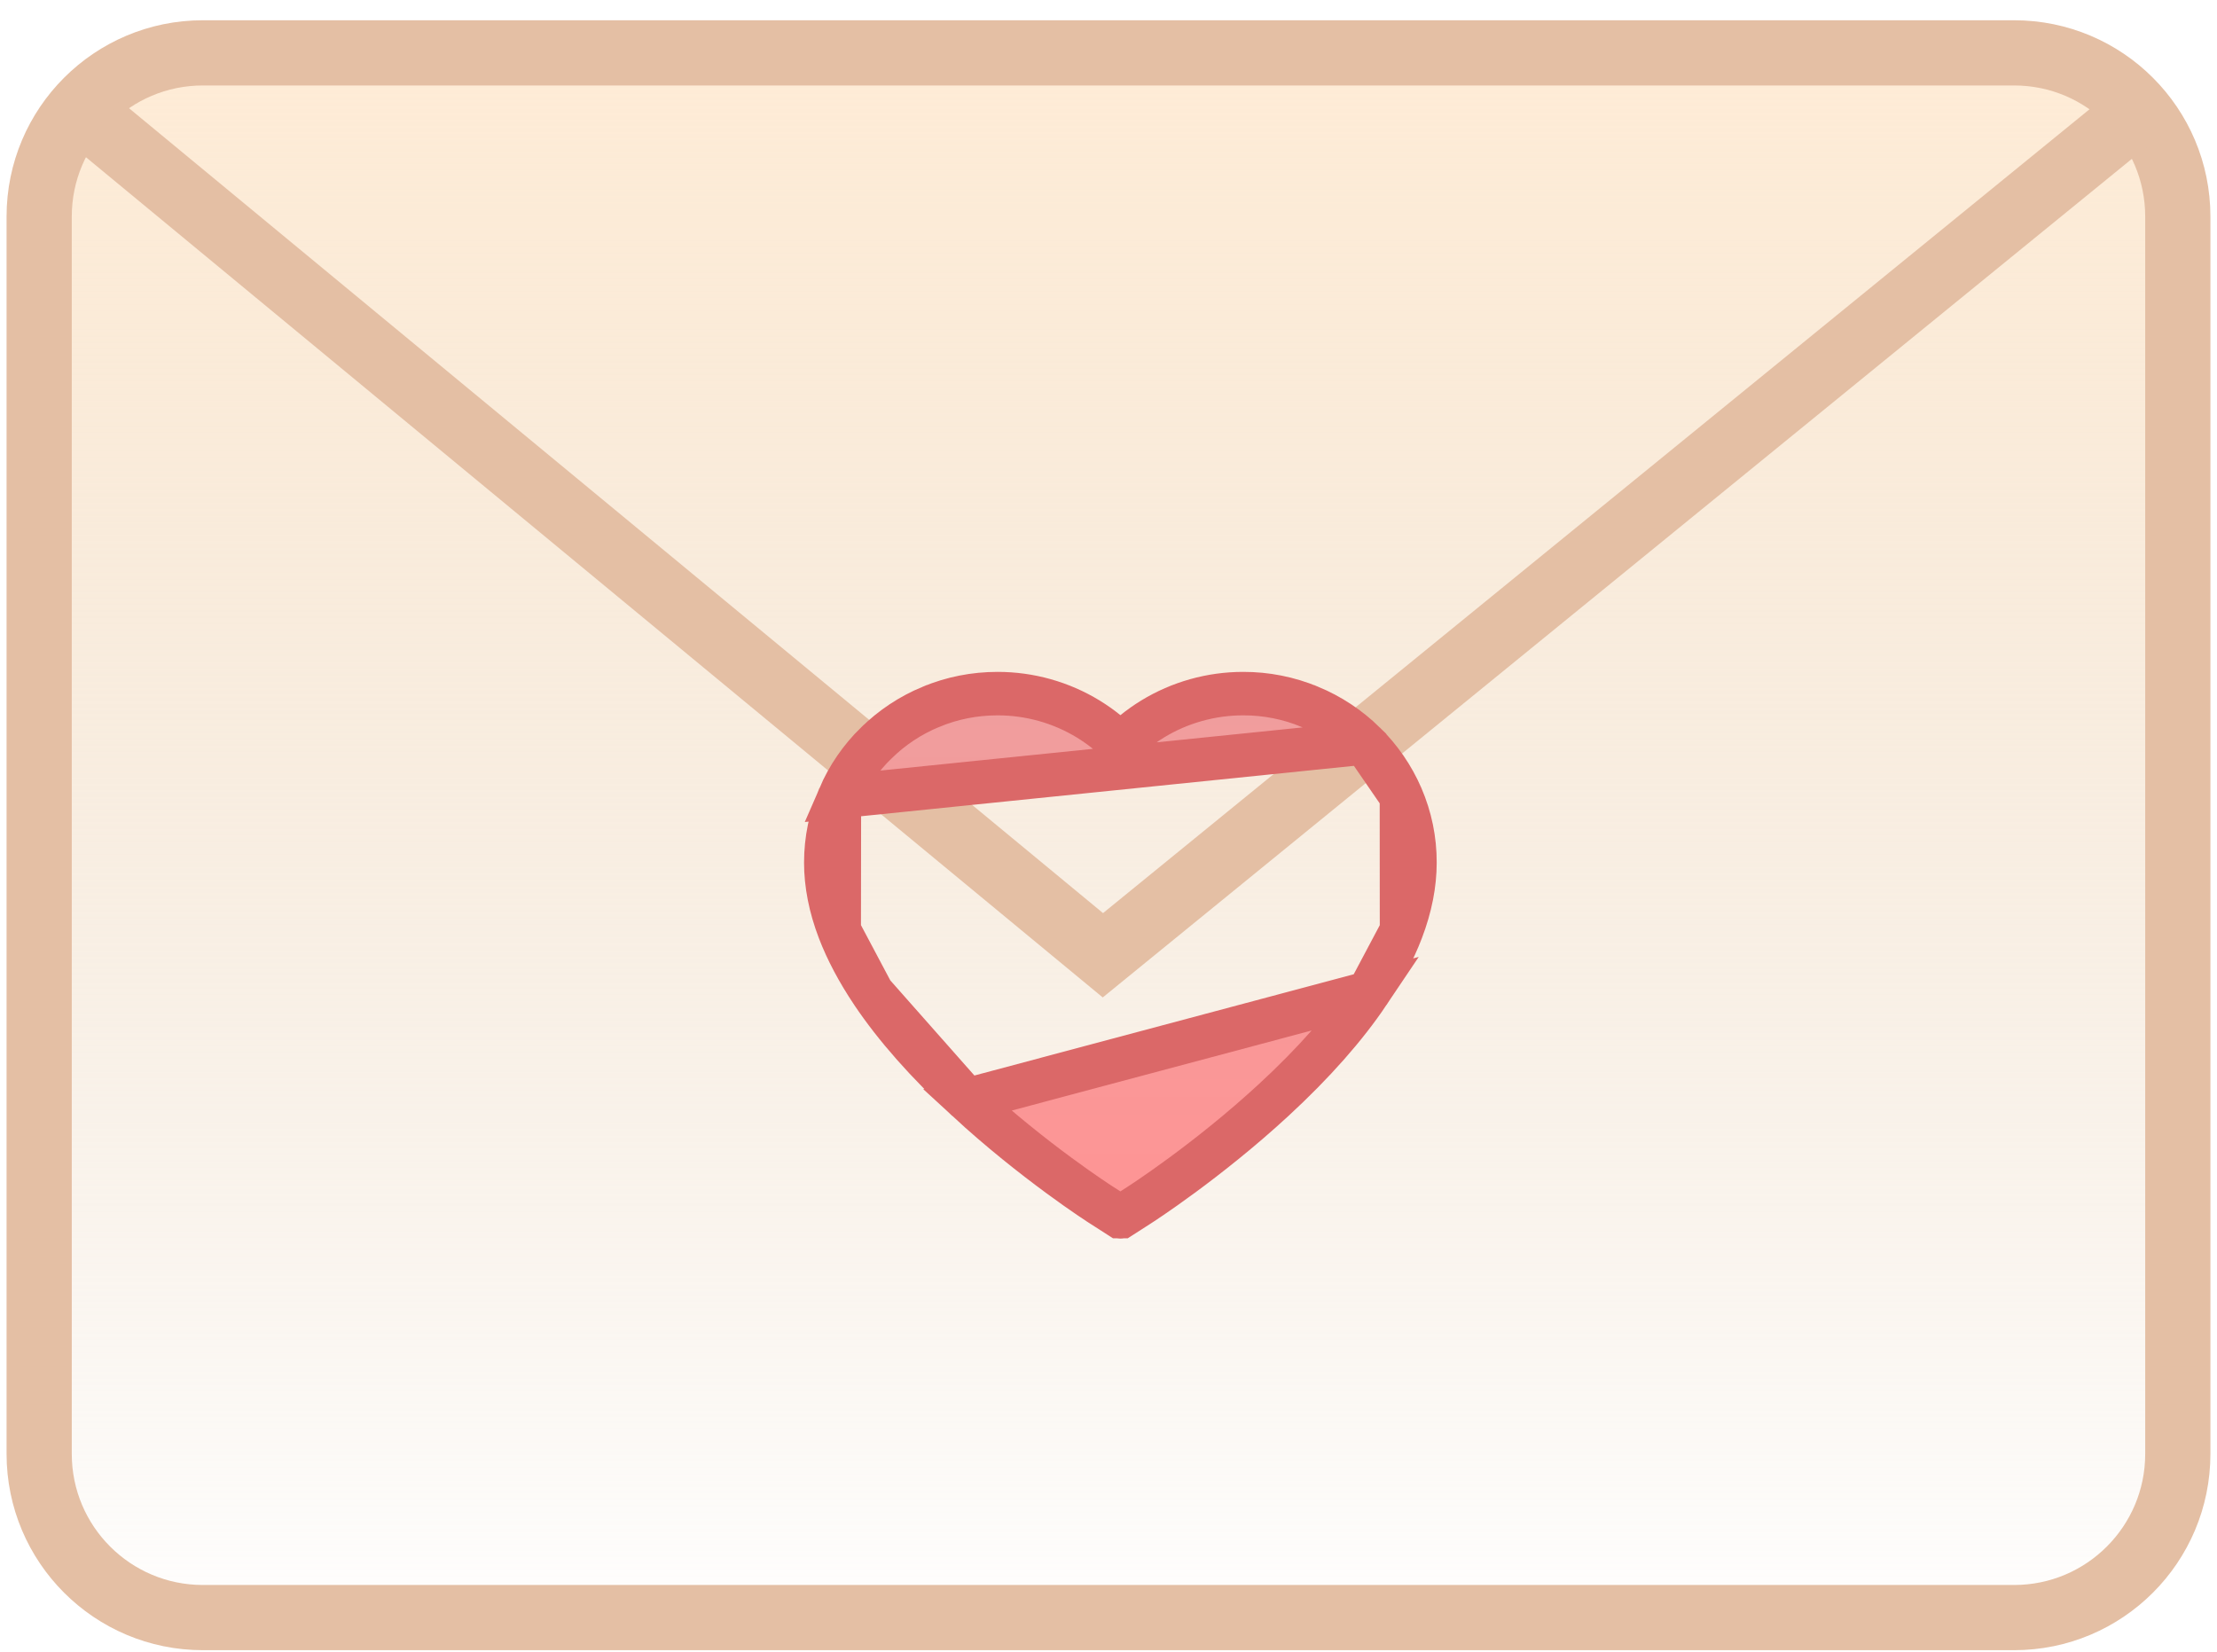
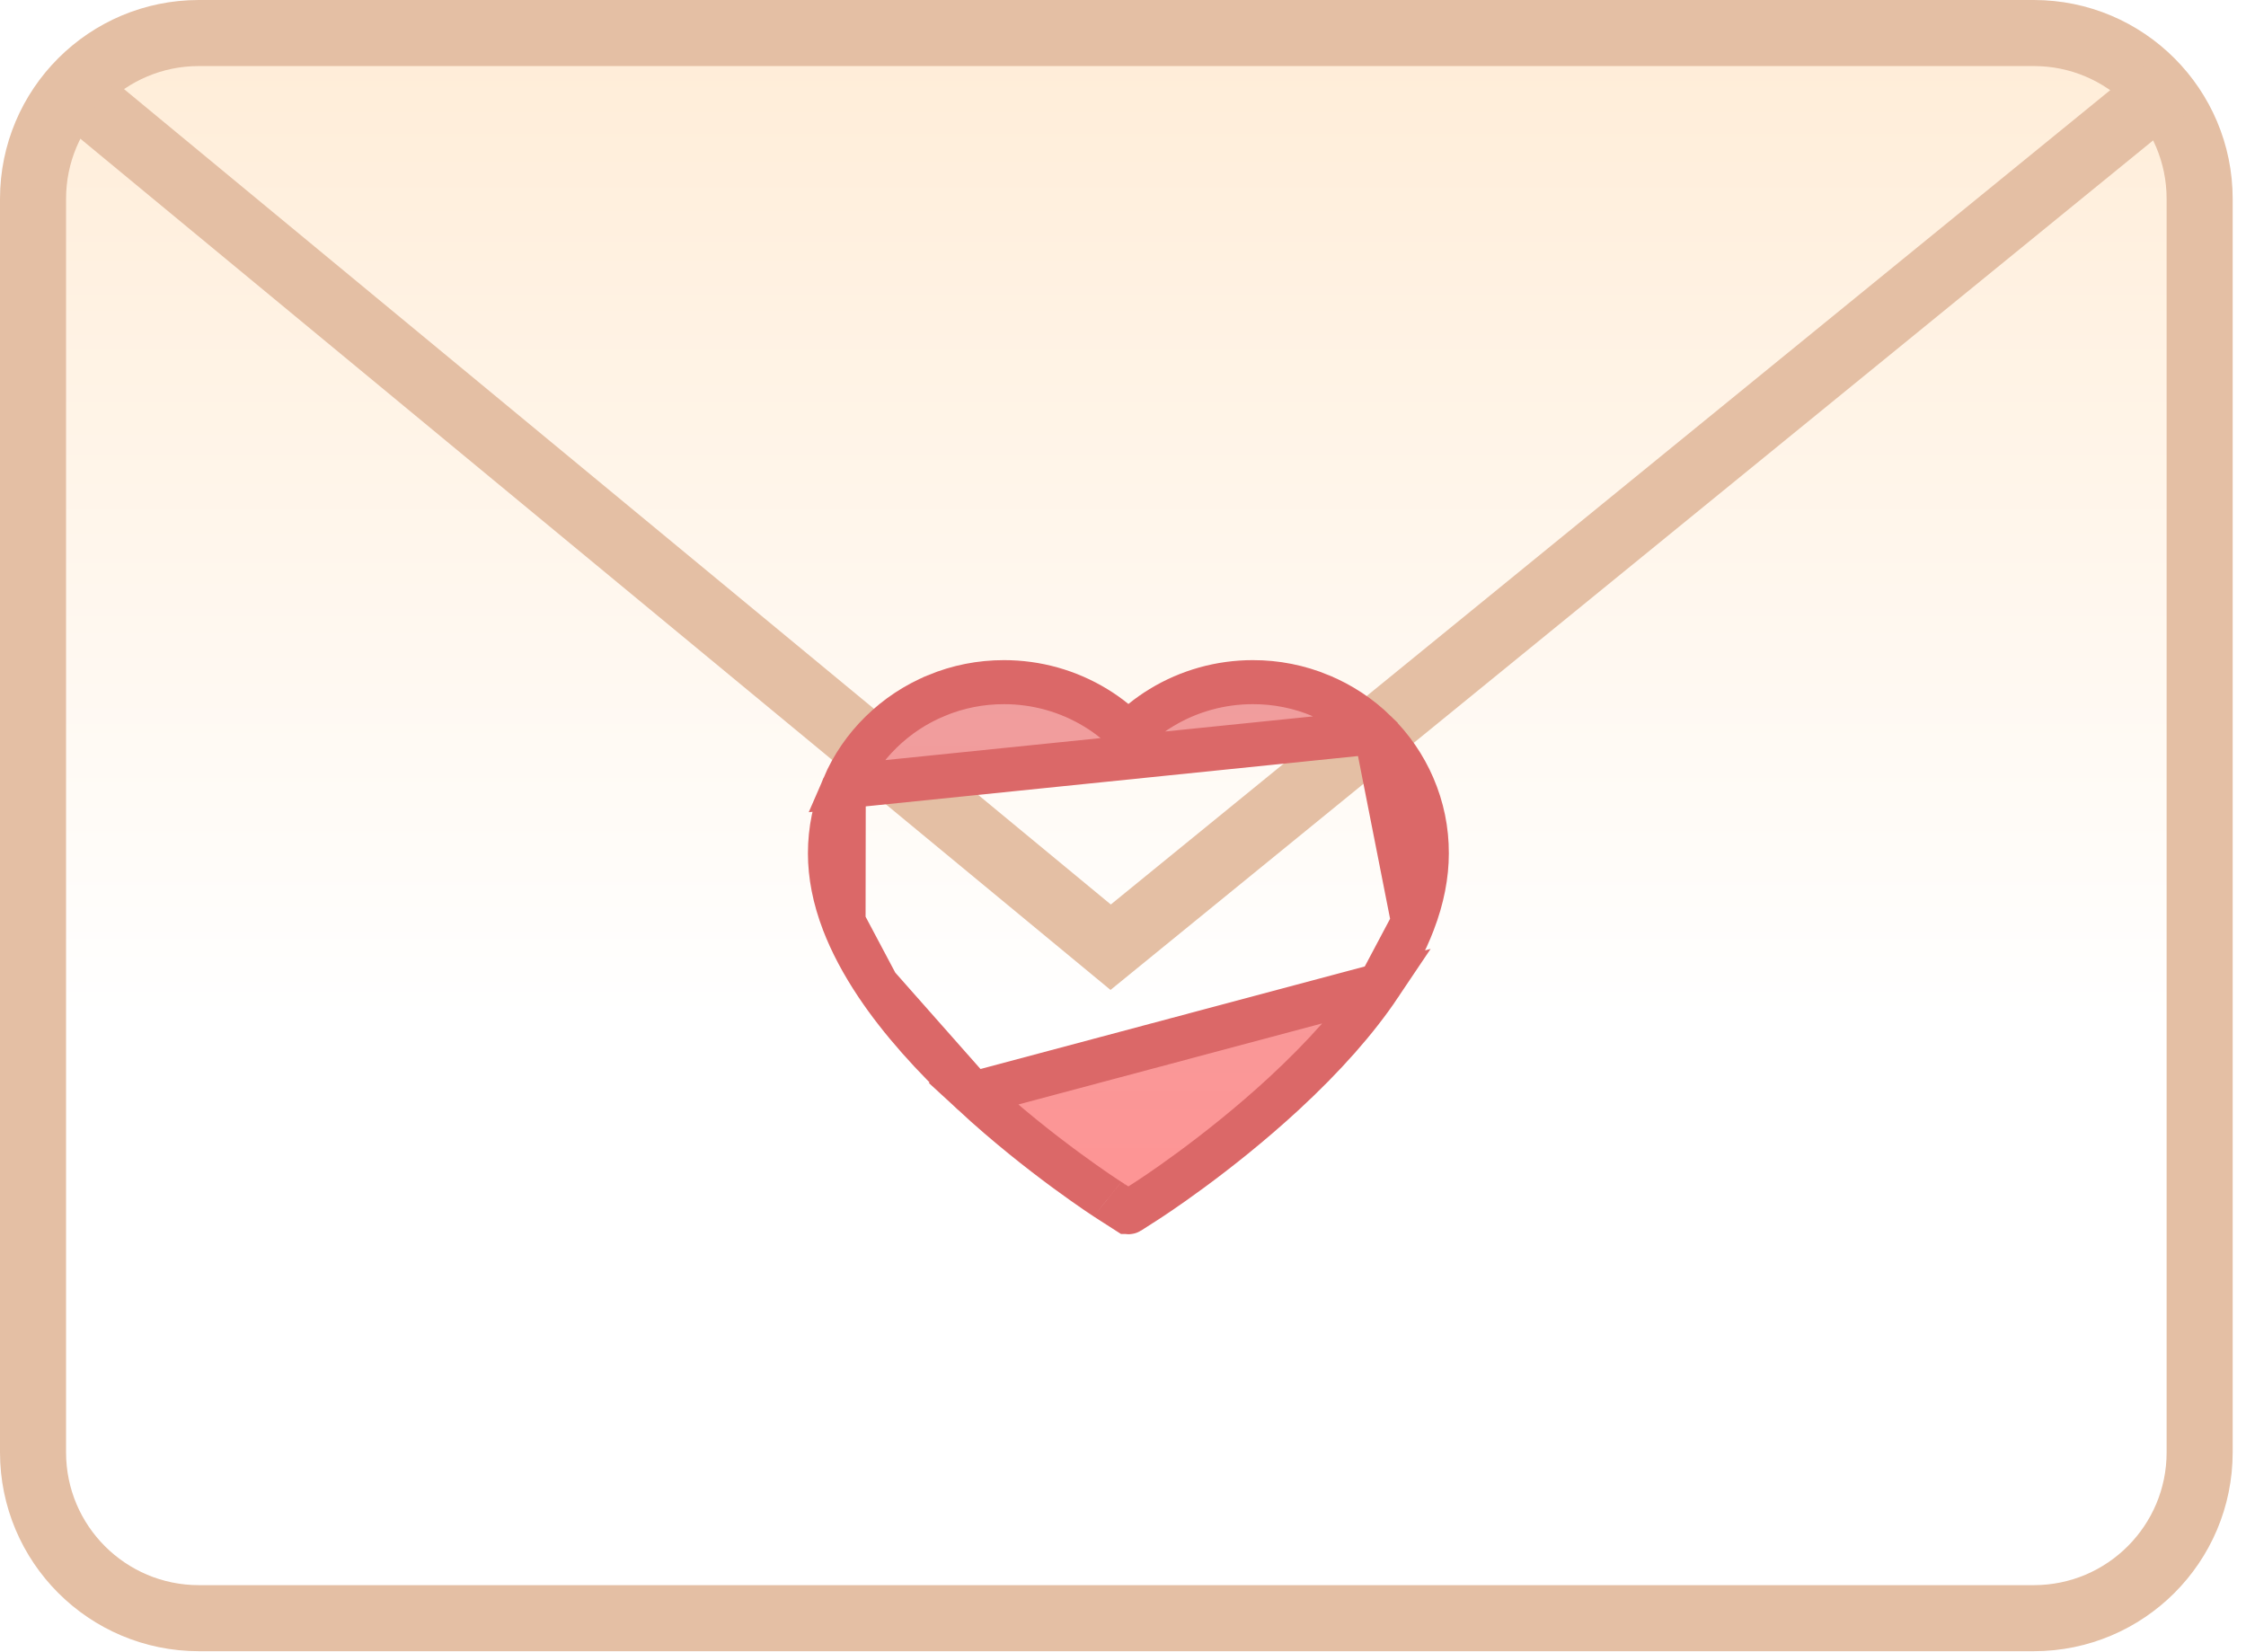
- <svg xmlns="http://www.w3.org/2000/svg" width="102" height="76" viewBox="0 0 102 76" fill="none">
-   <rect x="1.802" y="2.432" width="98.395" height="71.995" rx="7.532" fill="url(#paint0_linear_25_63)" stroke="#E4BFA4" stroke-width="3" />
-   <path d="M4.578 5.803L50.742 43.953L98.517 5.021" stroke="#E4BFA4" stroke-width="3" />
-   <path d="M62.779 34.183L62.779 34.182C62.055 33.473 61.202 32.91 60.266 32.522L60.265 32.522C59.294 32.118 58.252 31.912 57.201 31.914L57.198 31.914C55.72 31.914 54.28 32.319 53.029 33.082L53.029 33.082C52.73 33.265 52.446 33.465 52.178 33.682L51.548 34.193L50.918 33.682C50.65 33.465 50.366 33.265 50.067 33.082L50.067 33.082C48.816 32.319 47.376 31.914 45.898 31.914C44.832 31.914 43.803 32.118 42.831 32.522L42.83 32.522C41.891 32.911 41.045 33.47 40.318 34.183L40.316 34.184L40.316 34.184C39.594 34.888 39.018 35.727 38.619 36.653L62.779 34.183ZM62.779 34.183C63.5 34.888 64.077 35.727 64.477 36.653L62.779 34.183ZM44.491 50.611L44.491 50.611C46.02 52.022 47.545 53.219 48.706 54.074C49.285 54.501 49.772 54.841 50.121 55.078C50.295 55.197 50.435 55.289 50.533 55.354C50.583 55.387 50.622 55.412 50.65 55.43C50.674 55.446 50.687 55.454 50.69 55.456C50.691 55.456 50.691 55.456 50.691 55.456L50.699 55.461L50.707 55.466L51.503 55.977C51.503 55.977 51.503 55.977 51.504 55.977C51.529 55.993 51.564 55.993 51.589 55.977C51.59 55.977 51.59 55.977 51.59 55.977L52.386 55.466L52.386 55.466C52.498 55.395 55.535 53.44 58.602 50.61C60.448 48.907 61.91 47.247 62.961 45.681L44.491 50.611ZM44.491 50.611C42.645 48.907 41.182 47.247 40.132 45.681L44.491 50.611ZM64.481 42.817L64.482 42.814C64.899 41.724 65.1 40.676 65.1 39.691V39.688C65.103 38.637 64.892 37.617 64.477 36.653L64.481 42.817ZM64.481 42.817C64.136 43.726 63.625 44.69 62.961 45.681L64.481 42.817ZM37.993 39.691C37.993 38.638 38.205 37.617 38.619 36.653L38.611 42.814C38.194 41.724 37.993 40.676 37.993 39.691ZM40.132 45.68C39.469 44.691 38.961 43.727 38.611 42.814L40.132 45.68Z" fill="url(#paint1_linear_25_63)" stroke="#DB6868" stroke-width="2" />
+ <svg xmlns="http://www.w3.org/2000/svg" width="102" height="75" viewBox="0 0 102 75" fill="none">
+   <rect x="1.5" y="1.5" width="98.395" height="71.995" rx="7.532" fill="url(#paint0_linear_586_113)" stroke="#E4BFA4" stroke-width="3" />
+   <path d="M4.275 4.871L50.44 43.021L98.215 4.089" stroke="#E4BFA4" stroke-width="3" />
+   <path d="M62.477 33.251L62.477 33.25C61.753 32.541 60.9 31.977 59.964 31.59L59.963 31.589C58.992 31.186 57.95 30.98 56.899 30.982L56.897 30.982C55.418 30.982 53.978 31.387 52.727 32.15L52.727 32.15C52.428 32.332 52.145 32.532 51.876 32.75L51.246 33.261L50.616 32.75C50.348 32.532 50.065 32.332 49.765 32.15L49.765 32.15C48.515 31.387 47.074 30.982 45.596 30.982C44.53 30.982 43.502 31.186 42.53 31.589L42.529 31.59C41.589 31.979 40.743 32.538 40.016 33.25L40.014 33.252L40.014 33.252C39.293 33.956 38.716 34.795 38.318 35.721L62.477 33.251ZM62.477 33.251C63.199 33.956 63.776 34.795 64.175 35.721C64.59 36.685 64.801 37.705 64.798 38.756V38.759C64.798 39.744 64.597 40.792 64.18 41.882L64.179 41.884M62.477 33.251L64.179 41.884M44.189 49.678L44.189 49.678C45.718 51.09 47.243 52.287 48.404 53.141C48.984 53.568 49.471 53.908 49.819 54.146C49.993 54.264 50.133 54.357 50.232 54.422C50.281 54.454 50.32 54.48 50.348 54.498C50.378 54.517 50.39 54.525 50.389 54.524L50.397 54.529L50.405 54.534L51.201 55.045C51.202 55.045 51.202 55.045 51.202 55.045C51.227 55.061 51.262 55.061 51.288 55.045C51.288 55.045 51.288 55.045 51.288 55.045L52.084 54.534L52.085 54.534C52.196 54.462 55.233 52.508 58.3 49.678C60.146 47.974 61.609 46.315 62.659 44.749L44.189 49.678ZM44.189 49.678C42.343 47.974 40.88 46.315 39.83 44.748L44.189 49.678ZM64.179 41.884C63.834 42.794 63.323 43.757 62.659 44.748L64.179 41.884ZM37.691 38.759C37.691 37.706 37.903 36.685 38.318 35.721L38.309 41.881C37.892 40.792 37.691 39.744 37.691 38.759ZM39.83 44.748C39.167 43.759 38.659 42.795 38.309 41.882L39.83 44.748Z" fill="url(#paint1_linear_586_113)" stroke="#DB6868" stroke-width="2" />
  <defs>
-     <linearGradient id="paint0_linear_25_63" x1="50.999" y1="0.932" x2="50.999" y2="75.927" gradientUnits="userSpaceOnUse">
+     <linearGradient id="paint0_linear_586_113" x1="50.698" y1="0" x2="50.698" y2="74.995" gradientUnits="userSpaceOnUse">
      <stop stop-color="#FFECD6" />
-       <stop offset="1" stop-color="#E4CDB2" stop-opacity="0" />
+       <stop offset="0.617" stop-color="white" />
    </linearGradient>
-     <linearGradient id="paint1_linear_25_63" x1="51.547" y1="30.914" x2="51.547" y2="56.989" gradientUnits="userSpaceOnUse">
+     <linearGradient id="paint1_linear_586_113" x1="51.245" y1="29.982" x2="51.245" y2="56.057" gradientUnits="userSpaceOnUse">
      <stop stop-color="#EF9E9E" />
      <stop offset="1" stop-color="#FF9494" />
    </linearGradient>
  </defs>
</svg>
